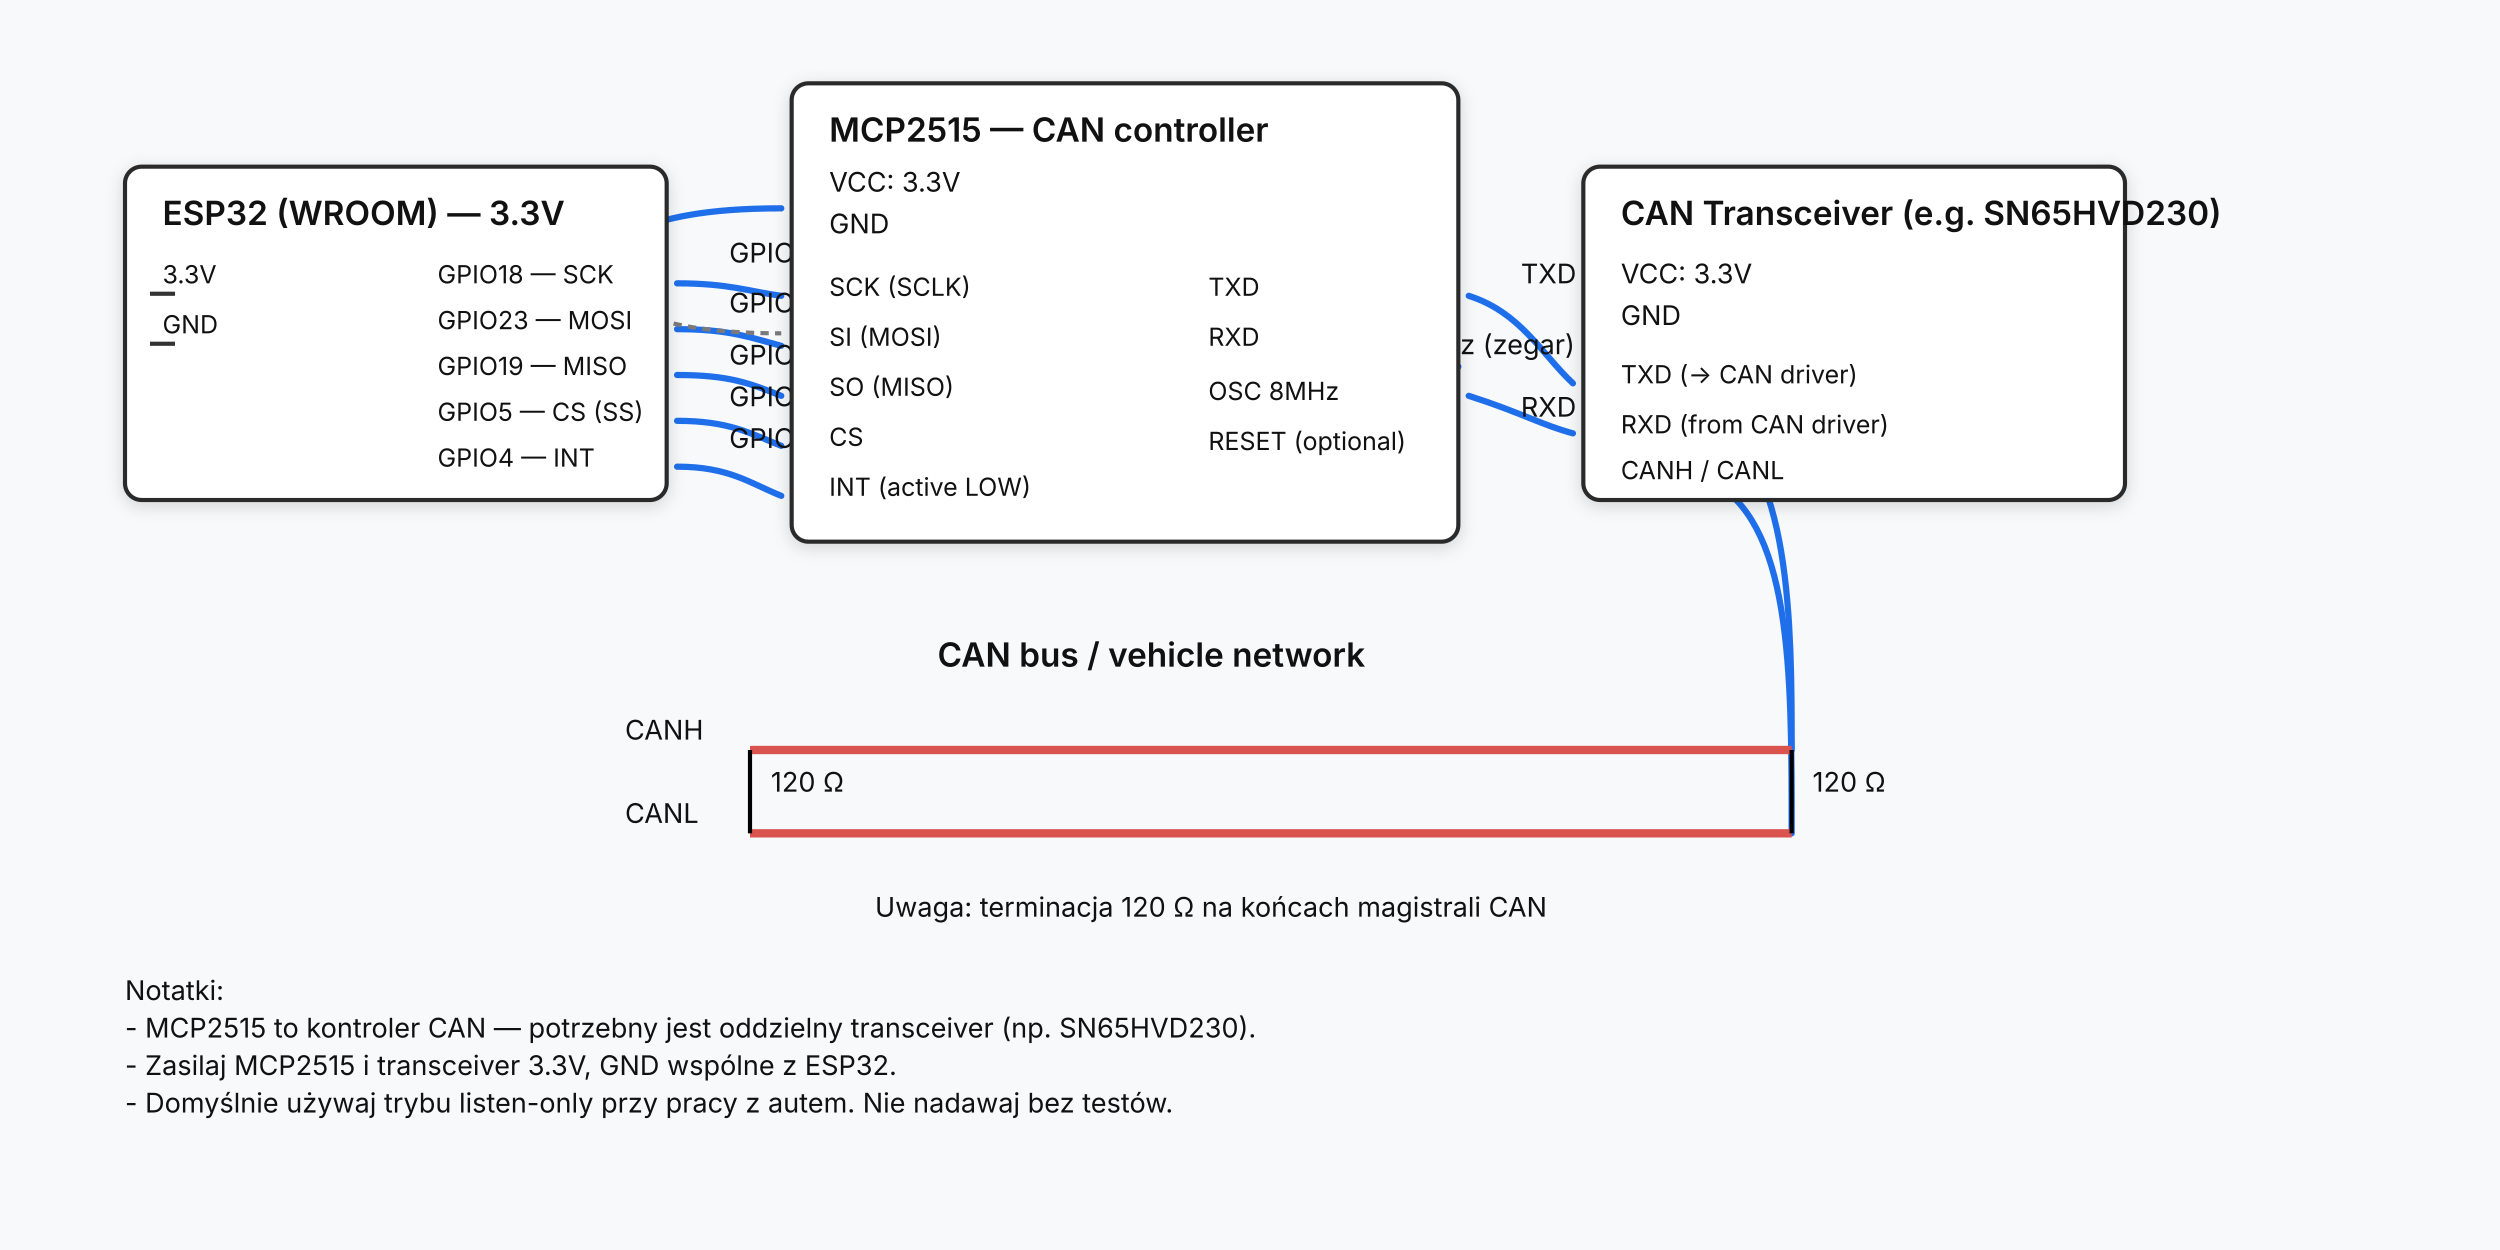
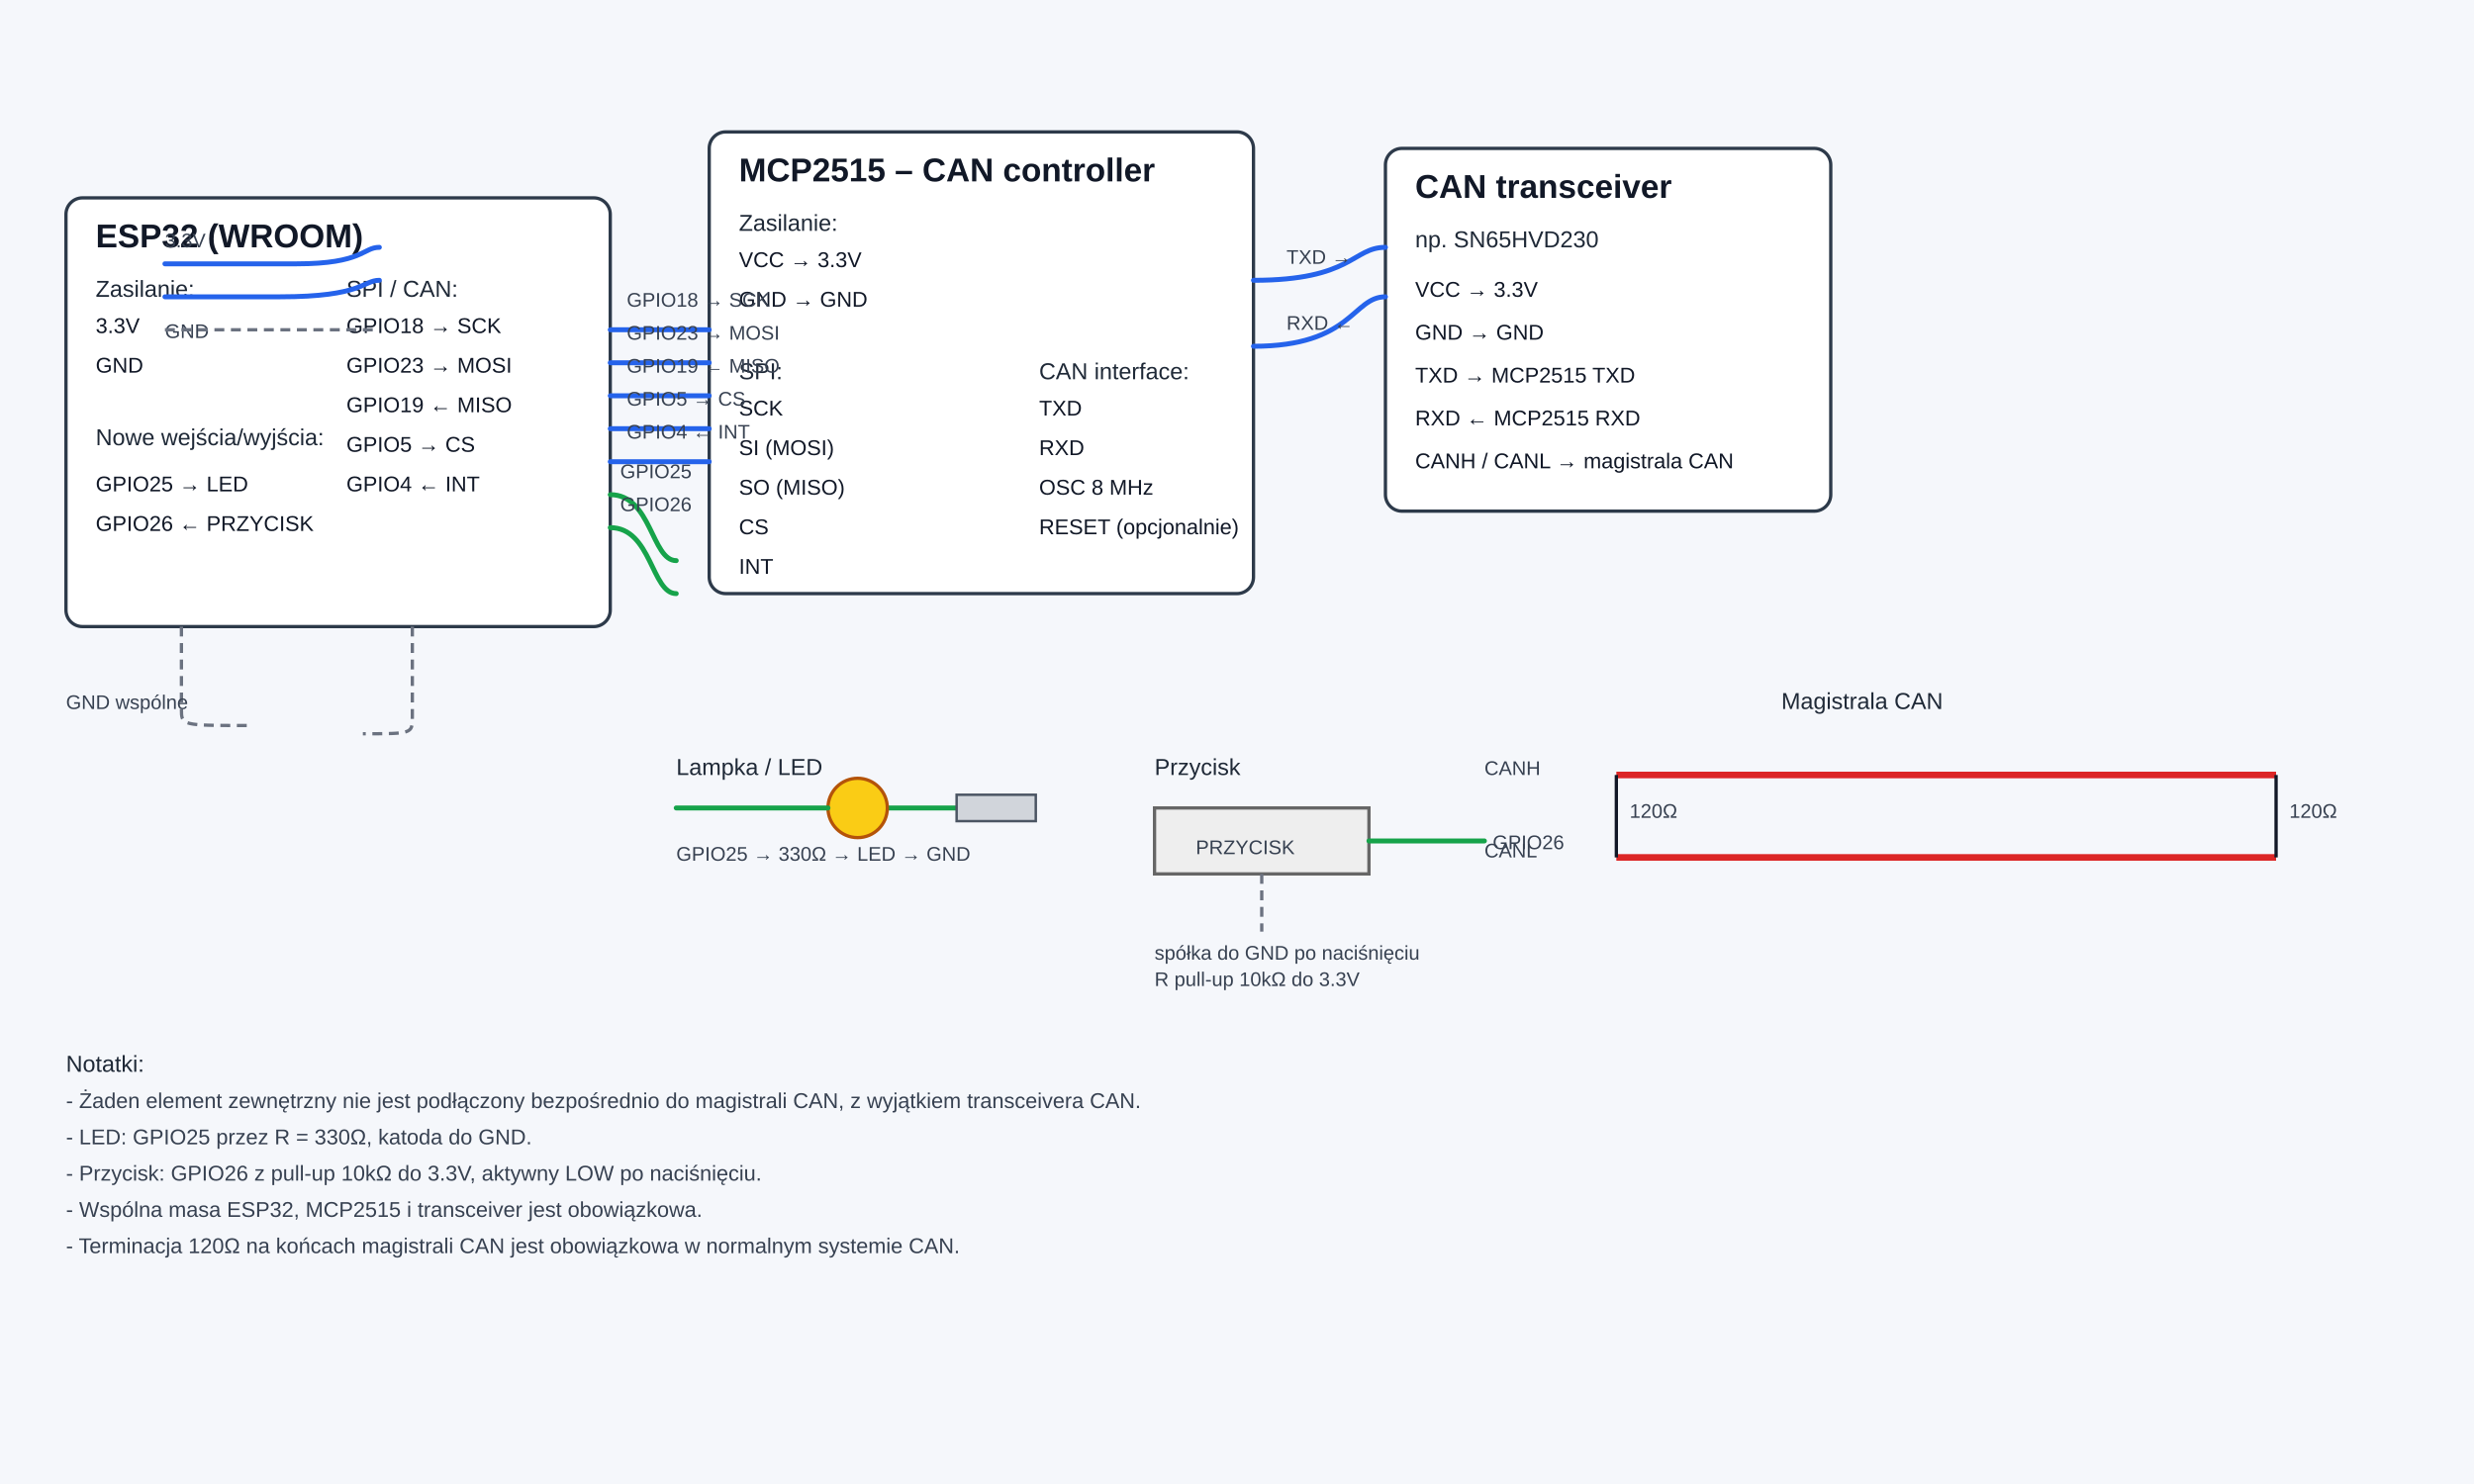
- <svg xmlns="http://www.w3.org/2000/svg" width="1200" height="600" viewBox="0 0 1200 600">
-   <style>
-     .card { fill:#ffffff; stroke:#2b2b2b; stroke-width:2; rx:8; filter: drop-shadow(0 2px 4px rgba(0,0,0,0.15)); }
-     .title { font: 600 16px/1.2 "Inter", Arial, sans-serif; fill:#111111; }
-     .label { font: 400 13px/1.2 "Inter", Arial, sans-serif; fill:#111111; }
-     .pin { font: 400 12px/1.0 "Inter", Arial, sans-serif; fill:#111111; }
-     .conn { stroke:#1f6feb; stroke-width:3; stroke-linecap:round; fill:none; }
-     .gndv { stroke:#7a7a7a; stroke-width:2; stroke-dasharray:4 3; fill:none; }
-     .can { stroke:#d9534f; stroke-width:4; }
-     .term { stroke:#000000; stroke-width:2; }
-     .bg { fill:#f7f9fb; }
-     .label-bg { fill:#f7f9fb; }
-   </style>
-   <rect width="100%" height="100%" class="bg" />
-   <g id="conn-esp-mcp">
-     <path class="conn" d="M325 136 C350 136, 360 140, 375 142" />
-     <text x="350" y="126" class="label">GPIO18 → SCK</text>
-     <path class="conn" d="M325 158 C350 158, 360 162, 375 166" />
-     <text x="350" y="150" class="label">GPIO23 → SI (MOSI)</text>
-     <path class="conn" d="M325 180 C350 180, 360 184, 375 190" />
-     <text x="350" y="175" class="label">GPIO19 ← SO (MISO)</text>
-     <path class="conn" d="M325 202 C350 202, 360 208, 375 214" />
-     <text x="350" y="195" class="label">GPIO5 → CS (active LOW)</text>
-     <path class="conn" d="M325 224 C350 224, 360 232, 375 238" />
-     <text x="350" y="215" class="label">GPIO4 ← INT (active LOW)</text>
-     <path class="conn" d="M200 120 L275 120 C300 120, 300 100, 375 100" />
-     <text x="240" y="110" class="label">3.3V</text>
-     <path class="gndv" d="M200 140 L275 140 C300 140, 300 160, 375 160" />
-     <text x="240" y="150" class="label">GND</text>
+ <svg xmlns="http://www.w3.org/2000/svg" width="1500" height="900" viewBox="0 0 1500 900">
+   <defs>
+     <style>
+       .bg { fill: #f5f7fb; }
+       .card { fill: #ffffff; stroke: #2d3a4a; stroke-width: 2; }
+       .title { font: 700 20px 'Segoe UI', Arial, sans-serif; fill: #111827; }
+       .label { font: 500 14px 'Segoe UI', Arial, sans-serif; fill: #1f2937; }
+       .small { font: 400 12px 'Segoe UI', Arial, sans-serif; fill: #374151; }
+       .pin { font: 500 13px 'Segoe UI', Arial, sans-serif; fill: #111827; }
+       .wire { stroke: #2563eb; stroke-width: 3; fill: none; stroke-linecap: round; }
+       .wire2 { stroke: #16a34a; stroke-width: 3; fill: none; stroke-linecap: round; }
+       .gnd { stroke: #6b7280; stroke-width: 2; fill: none; stroke-dasharray: 6 4; }
+       .can { stroke: #dc2626; stroke-width: 4; fill: none; }
+       .term { stroke: #111827; stroke-width: 2; fill: none; }
+       .led { fill: #facc15; stroke: #b45309; stroke-width: 2; }
+       .btn { fill: #eeeeee; stroke: #666666; stroke-width: 2; }
+       .note { font: 400 13px 'Segoe UI', Arial, sans-serif; fill: #374151; }
+     </style>
+   </defs>
+   <rect class="bg" x="0" y="0" width="1500" height="900" />
+   <g id="esp32" transform="translate(40,120)">
+     <rect class="card" x="0" y="0" width="330" height="260" rx="10" />
+     <text x="18" y="30" class="title">ESP32 (WROOM)</text>
+     <text x="18" y="60" class="label">Zasilanie:</text>
+     <text x="18" y="82" class="pin">3.3V</text>
+     <text x="18" y="106" class="pin">GND</text>
+     <text x="170" y="60" class="label">SPI / CAN:</text>
+     <text x="170" y="82" class="pin">GPIO18 → SCK</text>
+     <text x="170" y="106" class="pin">GPIO23 → MOSI</text>
+     <text x="170" y="130" class="pin">GPIO19 ← MISO</text>
+     <text x="170" y="154" class="pin">GPIO5  → CS</text>
+     <text x="170" y="178" class="pin">GPIO4  ← INT</text>
+     <text x="18" y="150" class="label">Nowe wejścia/wyjścia:</text>
+     <text x="18" y="178" class="pin">GPIO25 → LED</text>
+     <text x="18" y="202" class="pin">GPIO26 ← PRZYCISK</text>
  </g>
-   <g id="conn-mcp-trans">
-     <path class="conn" d="M705 142 C730 150, 740 170, 755 184" />
-     <text x="730" y="136" class="label">TXD →</text>
-     <path class="conn" d="M705 190 C730 198, 740 204, 755 208" />
-     <text x="730" y="200" class="label">RXD ←</text>
-     <path class="conn" d="M620 176 L700 176" stroke-dasharray="6 4" />
-     <text x="640" y="170" class="label">OSC 8MHz (zegar)</text>
+   <g id="mcp2515" transform="translate(430,80)">
+     <rect class="card" x="0" y="0" width="330" height="280" rx="10" />
+     <text x="18" y="30" class="title">MCP2515 – CAN controller</text>
+     <text x="18" y="60" class="label">Zasilanie:</text>
+     <text x="18" y="82" class="pin">VCC → 3.3V</text>
+     <text x="18" y="106" class="pin">GND → GND</text>
+     <text x="18" y="150" class="label">SPI:</text>
+     <text x="18" y="172" class="pin">SCK</text>
+     <text x="18" y="196" class="pin">SI (MOSI)</text>
+     <text x="18" y="220" class="pin">SO (MISO)</text>
+     <text x="18" y="244" class="pin">CS</text>
+     <text x="18" y="268" class="pin">INT</text>
+     <text x="200" y="150" class="label">CAN interface:</text>
+     <text x="200" y="172" class="pin">TXD</text>
+     <text x="200" y="196" class="pin">RXD</text>
+     <text x="200" y="220" class="pin">OSC 8 MHz</text>
+     <text x="200" y="244" class="pin">RESET (opcjonalnie)</text>
  </g>
-   <g id="conn-trans-can">
-     <path class="conn" d="M820 200 C860 220, 860 300, 860 360" />
-     <text x="840" y="190" class="label">CANH</text>
-     <path class="conn" d="M820 230 C860 250, 860 320, 860 400" />
-     <text x="840" y="230" class="label">CANL</text>
+   <g id="transceiver" transform="translate(840,90)">
+     <rect class="card" x="0" y="0" width="270" height="220" rx="10" />
+     <text x="18" y="30" class="title">CAN transceiver</text>
+     <text x="18" y="60" class="label">np. SN65HVD230</text>
+     <text x="18" y="90" class="pin">VCC → 3.3V</text>
+     <text x="18" y="116" class="pin">GND → GND</text>
+     <text x="18" y="142" class="pin">TXD → MCP2515 TXD</text>
+     <text x="18" y="168" class="pin">RXD ← MCP2515 RXD</text>
+     <text x="18" y="194" class="pin">CANH / CANL → magistrala CAN</text>
  </g>
-   <g id="mcp" transform="translate(380,40)">
-     <rect x="0" y="0" width="320" height="220" class="card" />
-     <text x="18" y="28" class="title">MCP2515 — CAN controller</text>
-     <text x="18" y="52" class="label">VCC: 3.3V</text>
-     <text x="18" y="72" class="label">GND</text>
-     <text x="18" y="102" class="pin">SCK (SCLK)</text>
-     <text x="18" y="126" class="pin">SI (MOSI)</text>
-     <text x="18" y="150" class="pin">SO (MISO)</text>
-     <text x="18" y="174" class="pin">CS</text>
-     <text x="18" y="198" class="pin">INT (active LOW)</text>
-     <text x="200" y="102" class="pin">TXD</text>
-     <text x="200" y="126" class="pin">RXD</text>
-     <text x="200" y="152" class="pin">OSC 8MHz</text>
-     <text x="200" y="176" class="pin">RESET (optional)</text>
+   <g id="led" transform="translate(410,470)">
+     <text x="0" y="0" class="label">Lampka / LED</text>
+     <path class="wire2" d="M120 20 L170 20" />
+     <rect x="170" y="12" width="48" height="16" fill="#d1d5db" stroke="#4b5563" stroke-width="1.5" />
+     <circle cx="110" cy="20" r="18" class="led" />
+     <path class="wire2" d="M92 20 L0 20" />
+     <text x="0" y="52" class="small">GPIO25 → 330Ω → LED → GND</text>
  </g>
-   <g id="esp32" transform="translate(60,80)">
-     <rect x="0" y="0" width="260" height="160" class="card" />
-     <text x="18" y="28" class="title">ESP32 (WROOM) — 3.3V</text>
-     <text x="18" y="56" class="pin">3.3V</text>
-     <rect x="12" y="60" width="12" height="2" fill="#333" />
-     <text x="18" y="80" class="pin">GND</text>
-     <rect x="12" y="84" width="12" height="2" fill="#333" />
-     <text x="150" y="56" class="pin">GPIO18 — SCK</text>
-     <text x="150" y="78" class="pin">GPIO23 — MOSI</text>
-     <text x="150" y="100" class="pin">GPIO19 — MISO</text>
-     <text x="150" y="122" class="pin">GPIO5  — CS (SS)</text>
-     <text x="150" y="144" class="pin">GPIO4  — INT</text>
+   <g id="button" transform="translate(700,470)">
+     <text x="0" y="0" class="label">Przycisk</text>
+     <rect x="0" y="20" width="130" height="40" class="btn" />
+     <text x="25" y="48" class="small">PRZYCISK</text>
+     <path class="wire2" d="M130 40 L200 40" />
+     <text x="205" y="45" class="small">GPIO26</text>
+     <path class="gnd" d="M65 60 L65 95" />
+     <text x="0" y="112" class="small">spółka do GND po naciśnięciu</text>
+     <text x="0" y="128" class="small">R pull-up 10kΩ do 3.3V</text>
  </g>
-   <g id="trans" transform="translate(760,80)">
-     <rect x="0" y="0" width="260" height="160" class="card" />
-     <text x="18" y="28" class="title">CAN Transceiver (e.g. SN65HVD230)</text>
-     <text x="18" y="56" class="label">VCC: 3.3V</text>
-     <text x="18" y="76" class="label">GND</text>
-     <text x="18" y="104" class="pin">TXD (-&gt; CAN driver)</text>
-     <text x="18" y="128" class="pin">RXD (from CAN driver)</text>
-     <text x="18" y="150" class="pin">CANH / CANL</text>
+   <g id="esp-to-mcp">
+     <path class="wire" d="M370 200 C400 200, 410 200, 430 200" />
+     <text x="380" y="186" class="small">GPIO18 → SCK</text>
+     <path class="wire" d="M370 220 C400 220, 410 220, 430 220" />
+     <text x="380" y="206" class="small">GPIO23 → MOSI</text>
+     <path class="wire" d="M370 240 C400 240, 410 240, 430 240" />
+     <text x="380" y="226" class="small">GPIO19 ← MISO</text>
+     <path class="wire" d="M370 260 C400 260, 410 260, 430 260" />
+     <text x="380" y="246" class="small">GPIO5 → CS</text>
+     <path class="wire" d="M370 280 C400 280, 410 280, 430 280" />
+     <text x="380" y="266" class="small">GPIO4 ← INT</text>
+     <path class="gnd" d="M110 380 L110 430 C110 440, 110 440, 150 440" />
+     <text x="40" y="430" class="small">GND wspólne</text>
+     <path class="gnd" d="M250 380 L250 435 C250 445, 250 445, 220 445" />
+   </g>
+   <g id="power">
+     <path class="wire" d="M100 160 L180 160 C220 160, 220 150, 230 150" />
+     <path class="wire" d="M100 180 L170 180 C220 180, 220 170, 230 170" />
+     <text x="100" y="150" class="small">3.3V</text>
+     <text x="100" y="205" class="small">GND</text>
+     <path class="gnd" d="M100 200 L170 200 C220 200, 220 200, 230 200" />
+   </g>
+   <g id="mcp-to-trans">
+     <path class="wire" d="M760 170 C820 170, 820 150, 840 150" />
+     <text x="780" y="160" class="small">TXD →</text>
+     <path class="wire" d="M760 210 C820 210, 820 180, 840 180" />
+     <text x="780" y="200" class="small">RXD ←</text>
  </g>
  <g id="canbus">
-     <text x="450" y="320" class="title">CAN bus / vehicle network</text>
-     <line x1="360" y1="360" x2="860" y2="360" class="can" />
-     <line x1="360" y1="400" x2="860" y2="400" class="can" />
-     <text x="300" y="355" class="label">CANH</text>
-     <text x="300" y="395" class="label">CANL</text>
-     <g transform="translate(360,360)">
-       <line x1="0" y1="0" x2="0" y2="40" class="term" />
-       <text x="10" y="20" class="label">120 Ω</text>
+     <text x="1080" y="430" class="label">Magistrala CAN</text>
+     <line x1="980" y1="470" x2="1380" y2="470" class="can" />
+     <line x1="980" y1="520" x2="1380" y2="520" class="can" />
+     <text x="900" y="470" class="small">CANH</text>
+     <text x="900" y="520" class="small">CANL</text>
+     <g transform="translate(980,470)">
+       <line x1="0" y1="0" x2="0" y2="50" class="term" />
+       <text x="8" y="26" class="small">120Ω</text>
    </g>
-     <g transform="translate(860,360)">
-       <line x1="0" y1="0" x2="0" y2="40" class="term" />
-       <text x="10" y="20" class="label">120 Ω</text>
+     <g transform="translate(1380,470)">
+       <line x1="0" y1="0" x2="0" y2="50" class="term" />
+       <text x="8" y="26" class="small">120Ω</text>
    </g>
-     <text x="420" y="440" class="label">Uwaga: terminacja 120 Ω na końcach magistrali CAN</text>
  </g>
-   <g id="notes" transform="translate(60,480)">
+   <g id="new-links">
+     <path class="wire2" d="M370 300 C395 300, 395 340, 410 340" />
+     <text x="376" y="290" class="small">GPIO25</text>
+     <path class="wire2" d="M370 320 C395 320, 395 360, 410 360" />
+     <text x="376" y="310" class="small">GPIO26</text>
+   </g>
+   <g id="notes" transform="translate(40,650)">
    <text x="0" y="0" class="label">Notatki:</text>
-     <text x="0" y="18" class="label">- MCP2515 to kontroler CAN — potrzebny jest oddzielny transceiver (np. SN65HVD230).</text>
-     <text x="0" y="36" class="label">- Zasilaj MCP2515 i transceiver 3.3V, GND wspólne z ESP32.</text>
-     <text x="0" y="54" class="label">- Domyślnie używaj trybu listen-only przy pracy z autem. Nie nadawaj bez testów.</text>
+     <text x="0" y="22" class="note">- Żaden element zewnętrzny nie jest podłączony bezpośrednio do magistrali CAN, z wyjątkiem transceivera CAN.</text>
+     <text x="0" y="44" class="note">- LED: GPIO25 przez R = 330Ω, katoda do GND.</text>
+     <text x="0" y="66" class="note">- Przycisk: GPIO26 z pull-up 10kΩ do 3.3V, aktywny LOW po naciśnięciu.</text>
+     <text x="0" y="88" class="note">- Wspólna masa ESP32, MCP2515 i transceiver jest obowiązkowa.</text>
+     <text x="0" y="110" class="note">- Terminacja 120Ω na końcach magistrali CAN jest obowiązkowa w normalnym systemie CAN.</text>
  </g>
</svg>
